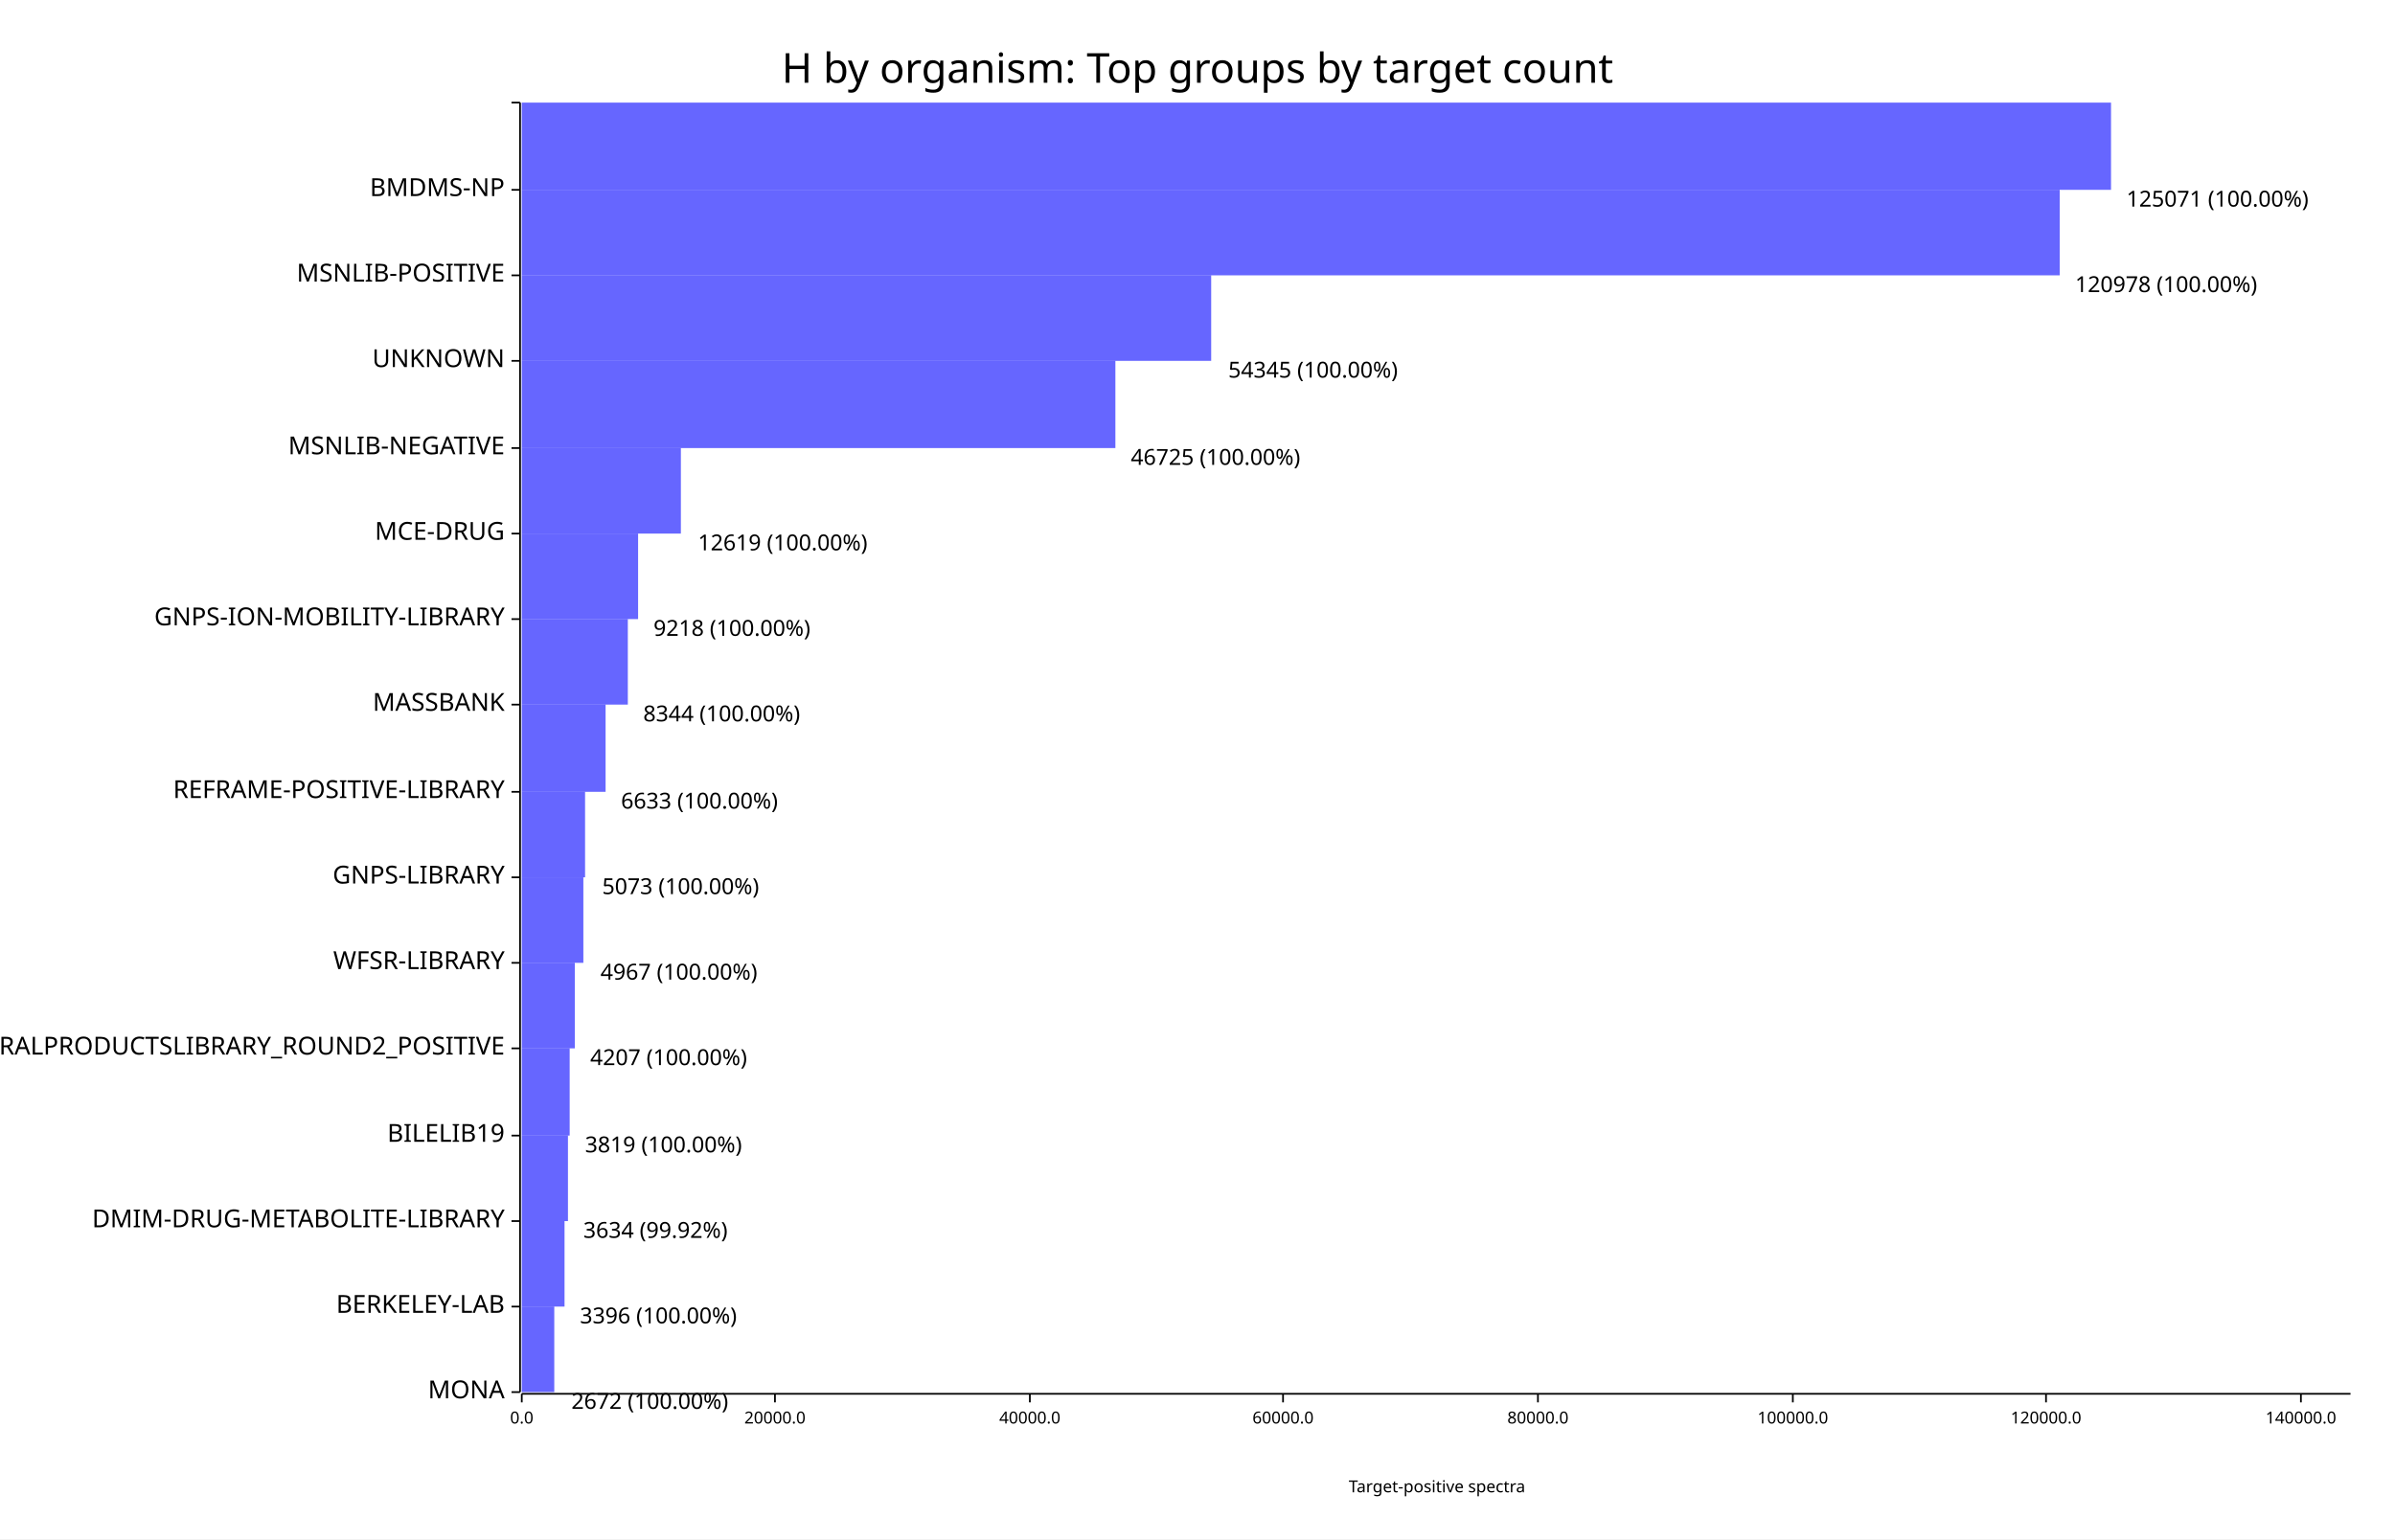
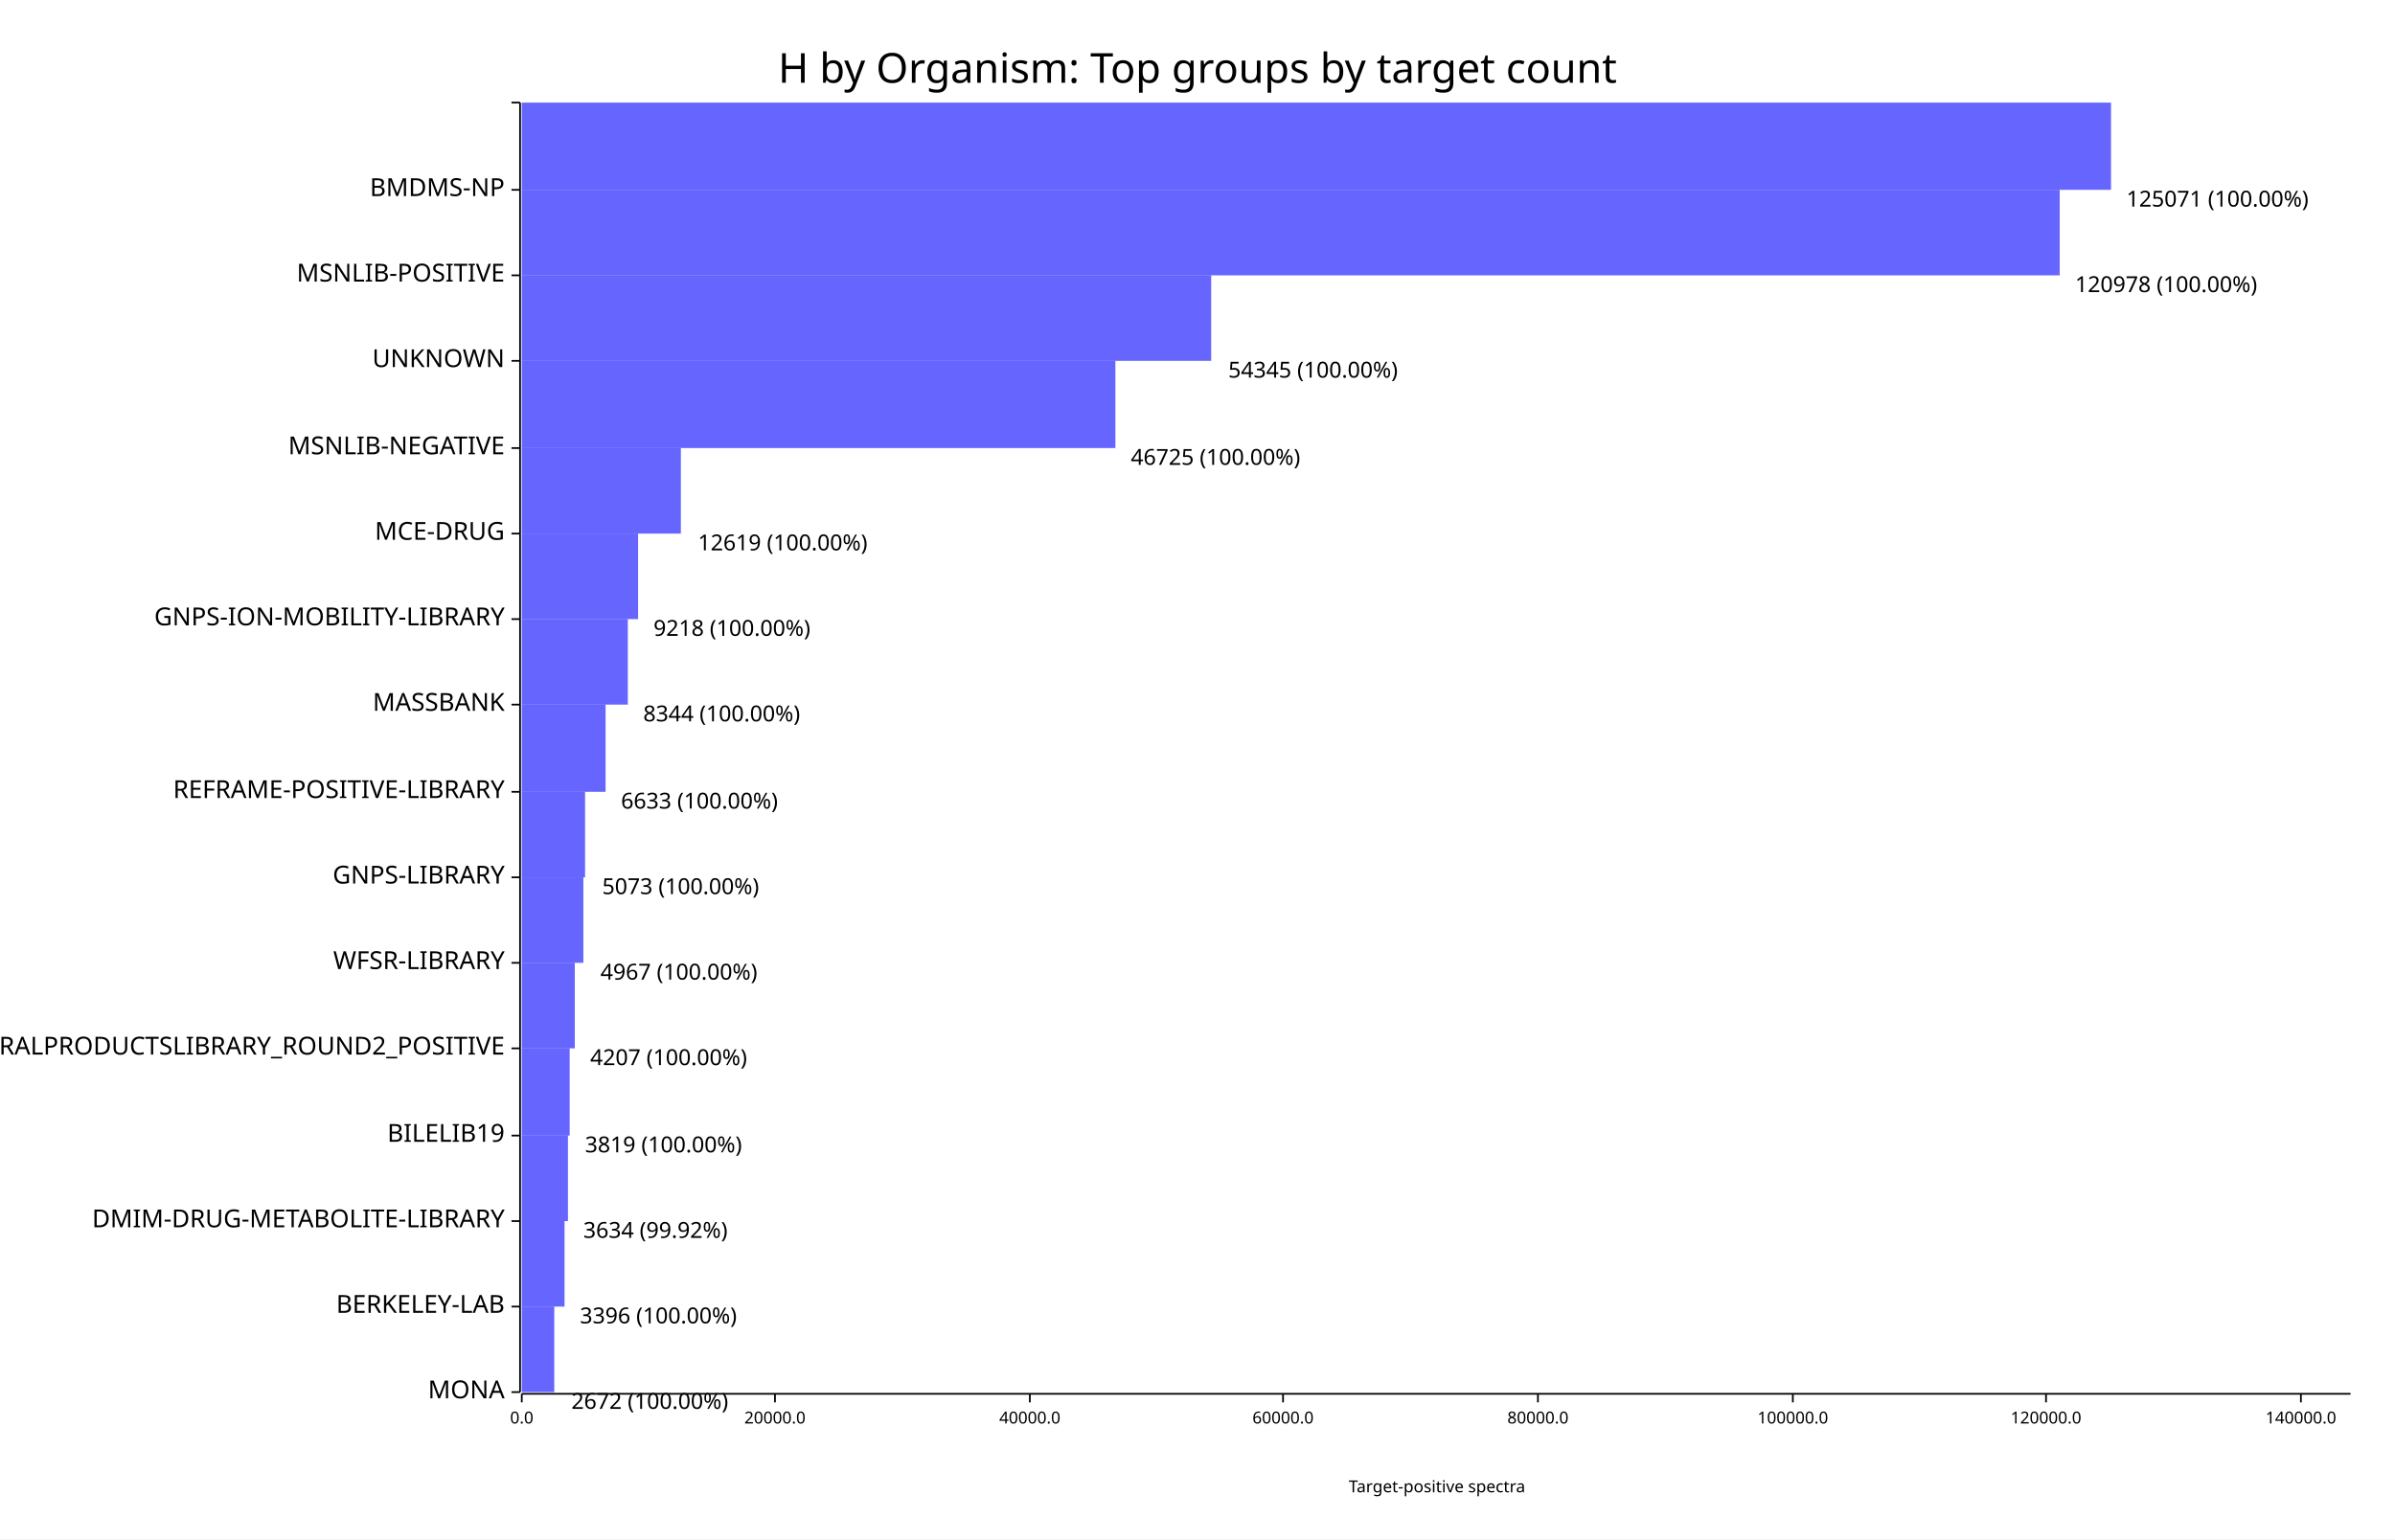
<svg xmlns="http://www.w3.org/2000/svg" width="1400" height="900" viewBox="0 0 1400 900">
  <rect x="0" y="0" width="1400" height="900" opacity="1" fill="#FFFFFF" stroke="none" />
  <text x="700" y="30" dy="0.76em" text-anchor="middle" font-family="sans-serif" font-size="24.194" opacity="1" fill="#000000">
- H by organism: Top groups by target count
+ H by Organism: Top groups by target count
</text>
  <text x="840" y="875" dy="-0.5ex" text-anchor="middle" font-family="sans-serif" font-size="9.677" opacity="1" fill="#000000">
Target-positive spectra
</text>
  <polyline fill="none" opacity="1" stroke="#000000" stroke-width="1" points="304,60 304,814 " />
  <text x="295" y="814" dy="0.5ex" text-anchor="end" font-family="sans-serif" font-size="14.516" opacity="1" fill="#000000">
MONA
</text>
  <polyline fill="none" opacity="1" stroke="#000000" stroke-width="1" points="299,814 304,814 " />
  <text x="295" y="764" dy="0.5ex" text-anchor="end" font-family="sans-serif" font-size="14.516" opacity="1" fill="#000000">
BERKELEY-LAB
</text>
  <polyline fill="none" opacity="1" stroke="#000000" stroke-width="1" points="299,764 304,764 " />
  <text x="295" y="714" dy="0.5ex" text-anchor="end" font-family="sans-serif" font-size="14.516" opacity="1" fill="#000000">
DMIM-DRUG-METABOLITE-LIBRARY
</text>
  <polyline fill="none" opacity="1" stroke="#000000" stroke-width="1" points="299,714 304,714 " />
  <text x="295" y="664" dy="0.5ex" text-anchor="end" font-family="sans-serif" font-size="14.516" opacity="1" fill="#000000">
BILELIB19
</text>
  <polyline fill="none" opacity="1" stroke="#000000" stroke-width="1" points="299,664 304,664 " />
  <text x="295" y="613" dy="0.5ex" text-anchor="end" font-family="sans-serif" font-size="14.516" opacity="1" fill="#000000">
GNPS-NIH-NATURALPRODUCTSLIBRARY_ROUND2_POSITIVE
</text>
  <polyline fill="none" opacity="1" stroke="#000000" stroke-width="1" points="299,613 304,613 " />
  <text x="295" y="563" dy="0.5ex" text-anchor="end" font-family="sans-serif" font-size="14.516" opacity="1" fill="#000000">
WFSR-LIBRARY
</text>
  <polyline fill="none" opacity="1" stroke="#000000" stroke-width="1" points="299,563 304,563 " />
  <text x="295" y="513" dy="0.5ex" text-anchor="end" font-family="sans-serif" font-size="14.516" opacity="1" fill="#000000">
GNPS-LIBRARY
</text>
  <polyline fill="none" opacity="1" stroke="#000000" stroke-width="1" points="299,513 304,513 " />
  <text x="295" y="463" dy="0.5ex" text-anchor="end" font-family="sans-serif" font-size="14.516" opacity="1" fill="#000000">
REFRAME-POSITIVE-LIBRARY
</text>
  <polyline fill="none" opacity="1" stroke="#000000" stroke-width="1" points="299,463 304,463 " />
  <text x="295" y="412" dy="0.5ex" text-anchor="end" font-family="sans-serif" font-size="14.516" opacity="1" fill="#000000">
MASSBANK
</text>
  <polyline fill="none" opacity="1" stroke="#000000" stroke-width="1" points="299,412 304,412 " />
  <text x="295" y="362" dy="0.5ex" text-anchor="end" font-family="sans-serif" font-size="14.516" opacity="1" fill="#000000">
GNPS-ION-MOBILITY-LIBRARY
</text>
  <polyline fill="none" opacity="1" stroke="#000000" stroke-width="1" points="299,362 304,362 " />
  <text x="295" y="312" dy="0.5ex" text-anchor="end" font-family="sans-serif" font-size="14.516" opacity="1" fill="#000000">
MCE-DRUG
</text>
  <polyline fill="none" opacity="1" stroke="#000000" stroke-width="1" points="299,312 304,312 " />
  <text x="295" y="262" dy="0.5ex" text-anchor="end" font-family="sans-serif" font-size="14.516" opacity="1" fill="#000000">
MSNLIB-NEGATIVE
</text>
  <polyline fill="none" opacity="1" stroke="#000000" stroke-width="1" points="299,262 304,262 " />
  <text x="295" y="211" dy="0.5ex" text-anchor="end" font-family="sans-serif" font-size="14.516" opacity="1" fill="#000000">
UNKNOWN
</text>
  <polyline fill="none" opacity="1" stroke="#000000" stroke-width="1" points="299,211 304,211 " />
  <text x="295" y="161" dy="0.5ex" text-anchor="end" font-family="sans-serif" font-size="14.516" opacity="1" fill="#000000">
MSNLIB-POSITIVE
</text>
  <polyline fill="none" opacity="1" stroke="#000000" stroke-width="1" points="299,161 304,161 " />
  <text x="295" y="111" dy="0.5ex" text-anchor="end" font-family="sans-serif" font-size="14.516" opacity="1" fill="#000000">
BMDMS-NP
</text>
  <polyline fill="none" opacity="1" stroke="#000000" stroke-width="1" points="299,111 304,111 " />
  <text x="295" y="60" dy="0.5ex" text-anchor="end" font-family="sans-serif" font-size="14.516" opacity="1" fill="#000000">

</text>
  <polyline fill="none" opacity="1" stroke="#000000" stroke-width="1" points="299,60 304,60 " />
  <polyline fill="none" opacity="1" stroke="#000000" stroke-width="1" points="305,815 1374,815 " />
  <text x="305" y="825" dy="0.76em" text-anchor="middle" font-family="sans-serif" font-size="9.677" opacity="1" fill="#000000">
0.0
</text>
  <polyline fill="none" opacity="1" stroke="#000000" stroke-width="1" points="305,815 305,820 " />
  <text x="453" y="825" dy="0.76em" text-anchor="middle" font-family="sans-serif" font-size="9.677" opacity="1" fill="#000000">
20000.0
</text>
  <polyline fill="none" opacity="1" stroke="#000000" stroke-width="1" points="453,815 453,820 " />
  <text x="602" y="825" dy="0.76em" text-anchor="middle" font-family="sans-serif" font-size="9.677" opacity="1" fill="#000000">
40000.0
</text>
  <polyline fill="none" opacity="1" stroke="#000000" stroke-width="1" points="602,815 602,820 " />
  <text x="750" y="825" dy="0.76em" text-anchor="middle" font-family="sans-serif" font-size="9.677" opacity="1" fill="#000000">
60000.0
</text>
  <polyline fill="none" opacity="1" stroke="#000000" stroke-width="1" points="750,815 750,820 " />
  <text x="899" y="825" dy="0.76em" text-anchor="middle" font-family="sans-serif" font-size="9.677" opacity="1" fill="#000000">
80000.0
</text>
  <polyline fill="none" opacity="1" stroke="#000000" stroke-width="1" points="899,815 899,820 " />
  <text x="1048" y="825" dy="0.76em" text-anchor="middle" font-family="sans-serif" font-size="9.677" opacity="1" fill="#000000">
100000.0
</text>
  <polyline fill="none" opacity="1" stroke="#000000" stroke-width="1" points="1048,815 1048,820 " />
  <text x="1196" y="825" dy="0.76em" text-anchor="middle" font-family="sans-serif" font-size="9.677" opacity="1" fill="#000000">
120000.0
</text>
  <polyline fill="none" opacity="1" stroke="#000000" stroke-width="1" points="1196,815 1196,820 " />
  <text x="1345" y="825" dy="0.76em" text-anchor="middle" font-family="sans-serif" font-size="9.677" opacity="1" fill="#000000">
140000.0
</text>
  <polyline fill="none" opacity="1" stroke="#000000" stroke-width="1" points="1345,815 1345,820 " />
  <rect x="305" y="764" width="19" height="50" opacity="0.6" fill="#0000FF" stroke="none" />
  <text x="334" y="814" dy="0.76em" text-anchor="start" font-family="sans-serif" font-size="12.903" opacity="1" fill="#000000">
2672 (100.00%)
</text>
  <rect x="305" y="714" width="25" height="50" opacity="0.6" fill="#0000FF" stroke="none" />
  <text x="339" y="764" dy="0.76em" text-anchor="start" font-family="sans-serif" font-size="12.903" opacity="1" fill="#000000">
3396 (100.00%)
</text>
  <rect x="305" y="664" width="27" height="50" opacity="0.6" fill="#0000FF" stroke="none" />
  <text x="341" y="714" dy="0.76em" text-anchor="start" font-family="sans-serif" font-size="12.903" opacity="1" fill="#000000">
3634 (99.92%)
</text>
  <rect x="305" y="613" width="28" height="51" opacity="0.6" fill="#0000FF" stroke="none" />
  <text x="342" y="664" dy="0.76em" text-anchor="start" font-family="sans-serif" font-size="12.903" opacity="1" fill="#000000">
3819 (100.00%)
</text>
  <rect x="305" y="563" width="31" height="50" opacity="0.6" fill="#0000FF" stroke="none" />
  <text x="345" y="613" dy="0.76em" text-anchor="start" font-family="sans-serif" font-size="12.903" opacity="1" fill="#000000">
4207 (100.00%)
</text>
  <rect x="305" y="513" width="36" height="50" opacity="0.6" fill="#0000FF" stroke="none" />
  <text x="351" y="563" dy="0.76em" text-anchor="start" font-family="sans-serif" font-size="12.903" opacity="1" fill="#000000">
4967 (100.00%)
</text>
  <rect x="305" y="463" width="37" height="50" opacity="0.6" fill="#0000FF" stroke="none" />
  <text x="352" y="513" dy="0.76em" text-anchor="start" font-family="sans-serif" font-size="12.903" opacity="1" fill="#000000">
5073 (100.00%)
</text>
  <rect x="305" y="412" width="49" height="51" opacity="0.6" fill="#0000FF" stroke="none" />
  <text x="363" y="463" dy="0.76em" text-anchor="start" font-family="sans-serif" font-size="12.903" opacity="1" fill="#000000">
6633 (100.00%)
</text>
  <rect x="305" y="362" width="62" height="50" opacity="0.6" fill="#0000FF" stroke="none" />
  <text x="376" y="412" dy="0.76em" text-anchor="start" font-family="sans-serif" font-size="12.903" opacity="1" fill="#000000">
8344 (100.00%)
</text>
  <rect x="305" y="312" width="68" height="50" opacity="0.6" fill="#0000FF" stroke="none" />
  <text x="382" y="362" dy="0.76em" text-anchor="start" font-family="sans-serif" font-size="12.903" opacity="1" fill="#000000">
9218 (100.00%)
</text>
  <rect x="305" y="262" width="93" height="50" opacity="0.6" fill="#0000FF" stroke="none" />
  <text x="408" y="312" dy="0.76em" text-anchor="start" font-family="sans-serif" font-size="12.903" opacity="1" fill="#000000">
12619 (100.00%)
</text>
  <rect x="305" y="211" width="347" height="51" opacity="0.6" fill="#0000FF" stroke="none" />
  <text x="661" y="262" dy="0.76em" text-anchor="start" font-family="sans-serif" font-size="12.903" opacity="1" fill="#000000">
46725 (100.00%)
</text>
  <rect x="305" y="161" width="403" height="50" opacity="0.6" fill="#0000FF" stroke="none" />
  <text x="718" y="211" dy="0.76em" text-anchor="start" font-family="sans-serif" font-size="12.903" opacity="1" fill="#000000">
54345 (100.00%)
</text>
  <rect x="305" y="111" width="899" height="50" opacity="0.6" fill="#0000FF" stroke="none" />
  <text x="1213" y="161" dy="0.76em" text-anchor="start" font-family="sans-serif" font-size="12.903" opacity="1" fill="#000000">
120978 (100.00%)
</text>
  <rect x="305" y="60" width="929" height="51" opacity="0.6" fill="#0000FF" stroke="none" />
  <text x="1243" y="111" dy="0.76em" text-anchor="start" font-family="sans-serif" font-size="12.903" opacity="1" fill="#000000">
125071 (100.00%)
</text>
</svg>
